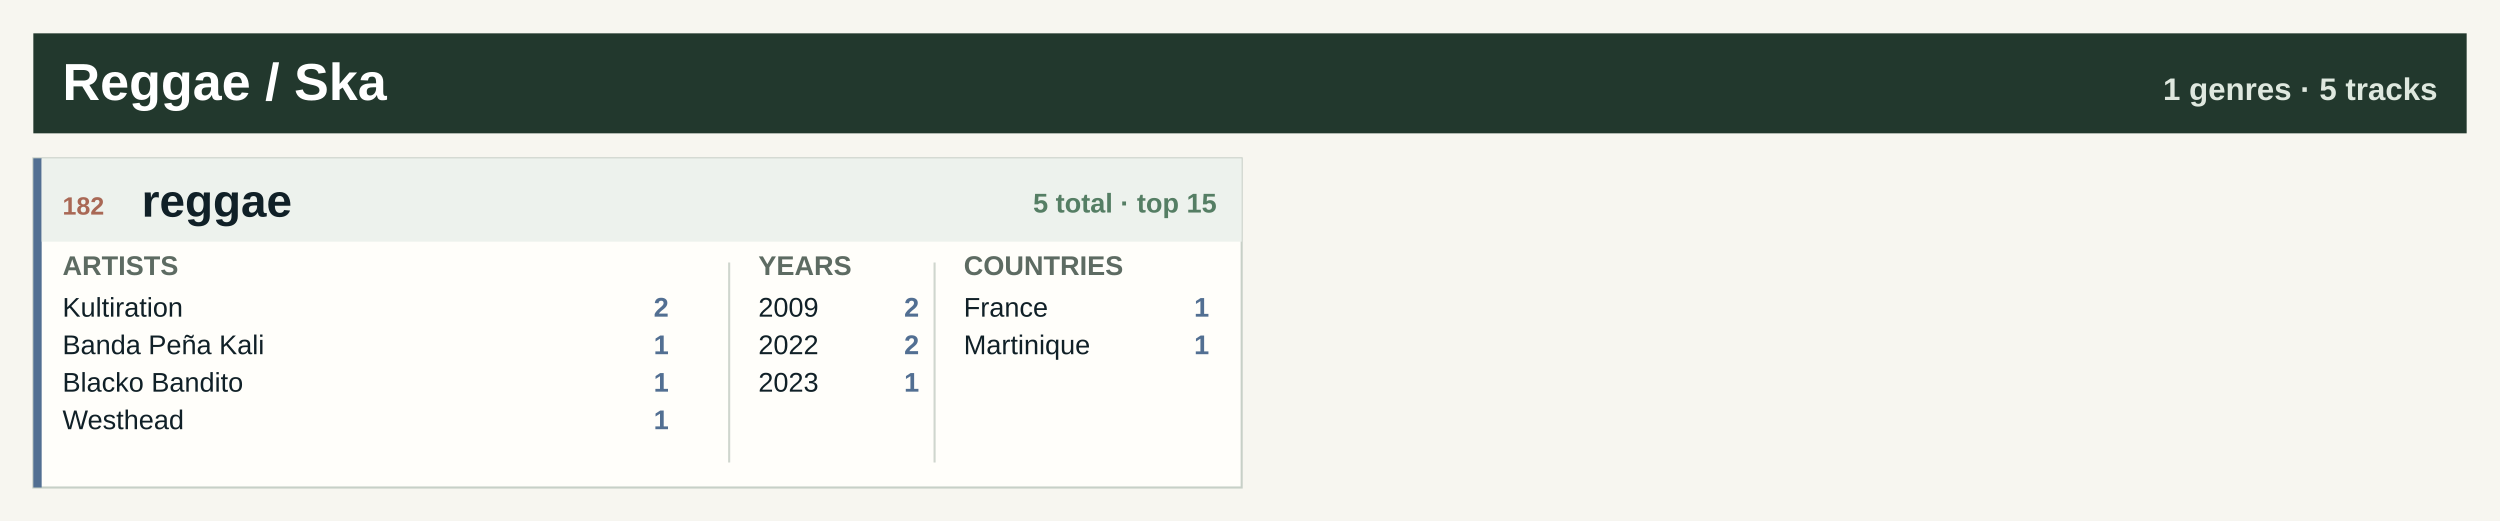
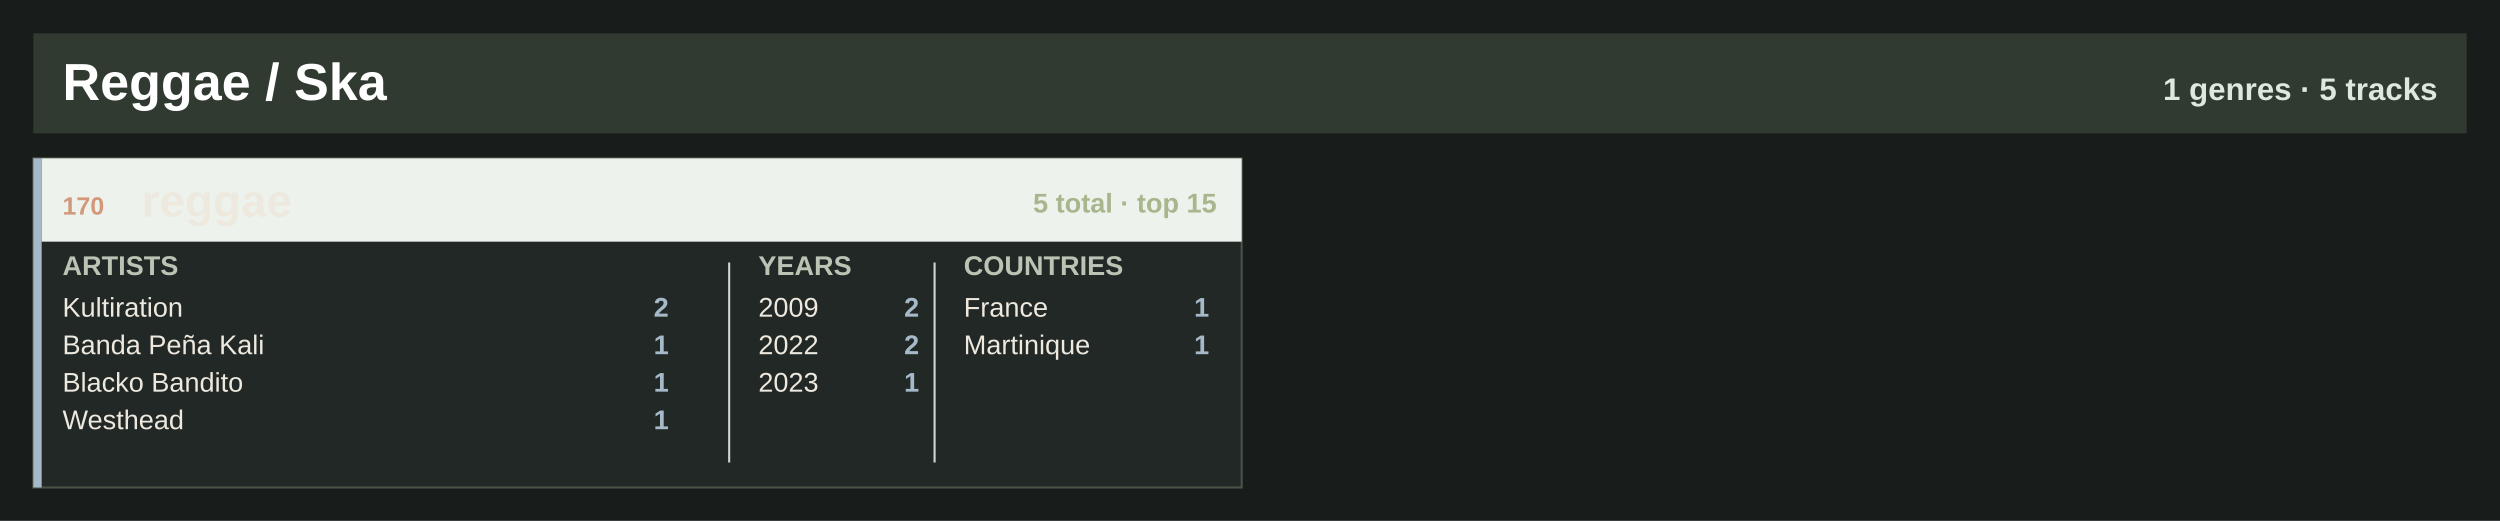
<svg xmlns="http://www.w3.org/2000/svg" width="1200" height="250" viewBox="0 0 1200 250" role="img" aria-label="Reggae / Ska genre atlas">
-   <rect width="1200" height="250" fill="#f7f6f0" />
-   <rect x="16" y="16" width="1168" height="48" fill="#22382d" />
+   <rect width="1200" height="250" fill="#181c1b" />
+   <rect x="16" y="16" width="1168" height="48" fill="#303a30" />
  <text x="30.0" y="48.0" font-family="Segoe UI, Arial, sans-serif" font-size="25" font-weight="800" fill="#ffffff" text-anchor="start">Reggae / Ska</text>
  <text x="1170.0" y="48.0" font-family="Segoe UI, Arial, sans-serif" font-size="15" font-weight="800" fill="#dfe8df" text-anchor="end">1 genres · 5 tracks</text>
-   <rect x="16.0" y="76.0" width="580.0" height="158" fill="#fffefa" stroke="#c7d0c7" />
-   <rect x="16.0" y="76.0" width="4" height="158" fill="#526f92" />
+   <rect x="16.0" y="76.0" width="580.0" height="158" fill="#222826" stroke="#495348" />
+   <rect x="16.0" y="76.0" width="4" height="158" fill="#a6b9c8" />
  <rect x="20.0" y="76.0" width="576.0" height="40" fill="#edf2ed" />
-   <text x="30.0" y="103.0" font-family="Segoe UI, Arial, sans-serif" font-size="12" font-weight="800" fill="#a96855" text-anchor="start">182</text>
-   <text x="68.0" y="104.0" font-family="Segoe UI, Arial, sans-serif" font-size="22" font-weight="800" fill="#102027" text-anchor="start">reggae</text>
-   <text x="584.0" y="102.0" font-family="Segoe UI, Arial, sans-serif" font-size="13" font-weight="800" fill="#557e64" text-anchor="end">5 total · top 15</text>
-   <text x="30.0" y="132.0" font-family="Segoe UI, Arial, sans-serif" font-size="13" font-weight="800" fill="#5d6b62" text-anchor="start">ARTISTS</text>
-   <text x="364.0" y="132.0" font-family="Segoe UI, Arial, sans-serif" font-size="13" font-weight="800" fill="#5d6b62" text-anchor="start">YEARS</text>
-   <text x="462.6" y="132.0" font-family="Segoe UI, Arial, sans-serif" font-size="13" font-weight="800" fill="#5d6b62" text-anchor="start">COUNTRIES</text>
+   <text x="30.0" y="103.0" font-family="Segoe UI, Arial, sans-serif" font-size="12" font-weight="800" fill="#d29879" text-anchor="start">170</text>
+   <text x="68.0" y="104.0" font-family="Segoe UI, Arial, sans-serif" font-size="22" font-weight="800" fill="#eee9df" text-anchor="start">reggae</text>
+   <text x="584.0" y="102.0" font-family="Segoe UI, Arial, sans-serif" font-size="13" font-weight="800" fill="#a7b68c" text-anchor="end">5 total · top 15</text>
+   <text x="30.0" y="132.0" font-family="Segoe UI, Arial, sans-serif" font-size="13" font-weight="800" fill="#bac3b4" text-anchor="start">ARTISTS</text>
+   <text x="364.0" y="132.0" font-family="Segoe UI, Arial, sans-serif" font-size="13" font-weight="800" fill="#bac3b4" text-anchor="start">YEARS</text>
+   <text x="462.6" y="132.0" font-family="Segoe UI, Arial, sans-serif" font-size="13" font-weight="800" fill="#bac3b4" text-anchor="start">COUNTRIES</text>
  <line x1="350.0" y1="126.0" x2="350.0" y2="222.0" stroke="#cfd6ce" />
  <line x1="448.6" y1="126.0" x2="448.6" y2="222.0" stroke="#cfd6ce" />
-   <text x="30.0" y="152.0" font-family="Segoe UI, Arial, sans-serif" font-size="13" font-weight="400" fill="#102027" text-anchor="start">Kultiration</text>
-   <text x="321.0" y="152.0" font-family="Segoe UI, Arial, sans-serif" font-size="13" font-weight="800" fill="#526f92" text-anchor="end">2</text>
-   <text x="30.0" y="170.0" font-family="Segoe UI, Arial, sans-serif" font-size="13" font-weight="400" fill="#102027" text-anchor="start">Banda Peña Kali</text>
-   <text x="321.0" y="170.0" font-family="Segoe UI, Arial, sans-serif" font-size="13" font-weight="800" fill="#526f92" text-anchor="end">1</text>
-   <text x="30.0" y="188.0" font-family="Segoe UI, Arial, sans-serif" font-size="13" font-weight="400" fill="#102027" text-anchor="start">Blacko Bandito</text>
-   <text x="321.0" y="188.0" font-family="Segoe UI, Arial, sans-serif" font-size="13" font-weight="800" fill="#526f92" text-anchor="end">1</text>
-   <text x="30.0" y="206.0" font-family="Segoe UI, Arial, sans-serif" font-size="13" font-weight="400" fill="#102027" text-anchor="start">Westhead</text>
-   <text x="321.0" y="206.0" font-family="Segoe UI, Arial, sans-serif" font-size="13" font-weight="800" fill="#526f92" text-anchor="end">1</text>
-   <text x="364.0" y="152.0" font-family="Segoe UI, Arial, sans-serif" font-size="13" font-weight="400" fill="#102027" text-anchor="start">2009</text>
-   <text x="441.2" y="152.0" font-family="Segoe UI, Arial, sans-serif" font-size="13" font-weight="800" fill="#526f92" text-anchor="end">2</text>
-   <text x="364.0" y="170.0" font-family="Segoe UI, Arial, sans-serif" font-size="13" font-weight="400" fill="#102027" text-anchor="start">2022</text>
-   <text x="441.2" y="170.0" font-family="Segoe UI, Arial, sans-serif" font-size="13" font-weight="800" fill="#526f92" text-anchor="end">2</text>
-   <text x="364.0" y="188.0" font-family="Segoe UI, Arial, sans-serif" font-size="13" font-weight="400" fill="#102027" text-anchor="start">2023</text>
-   <text x="441.2" y="188.0" font-family="Segoe UI, Arial, sans-serif" font-size="13" font-weight="800" fill="#526f92" text-anchor="end">1</text>
-   <text x="462.6" y="152.0" font-family="Segoe UI, Arial, sans-serif" font-size="13" font-weight="400" fill="#102027" text-anchor="start">France</text>
-   <text x="580.4" y="152.0" font-family="Segoe UI, Arial, sans-serif" font-size="13" font-weight="800" fill="#526f92" text-anchor="end">1</text>
-   <text x="462.6" y="170.0" font-family="Segoe UI, Arial, sans-serif" font-size="13" font-weight="400" fill="#102027" text-anchor="start">Martinique</text>
-   <text x="580.4" y="170.0" font-family="Segoe UI, Arial, sans-serif" font-size="13" font-weight="800" fill="#526f92" text-anchor="end">1</text>
+   <text x="30.0" y="152.0" font-family="Segoe UI, Arial, sans-serif" font-size="13" font-weight="400" fill="#eee9df" text-anchor="start">Kultiration</text>
+   <text x="321.0" y="152.0" font-family="Segoe UI, Arial, sans-serif" font-size="13" font-weight="800" fill="#a6b9c8" text-anchor="end">2</text>
+   <text x="30.0" y="170.0" font-family="Segoe UI, Arial, sans-serif" font-size="13" font-weight="400" fill="#eee9df" text-anchor="start">Banda Peña Kali</text>
+   <text x="321.0" y="170.0" font-family="Segoe UI, Arial, sans-serif" font-size="13" font-weight="800" fill="#a6b9c8" text-anchor="end">1</text>
+   <text x="30.0" y="188.0" font-family="Segoe UI, Arial, sans-serif" font-size="13" font-weight="400" fill="#eee9df" text-anchor="start">Blacko Bandito</text>
+   <text x="321.0" y="188.0" font-family="Segoe UI, Arial, sans-serif" font-size="13" font-weight="800" fill="#a6b9c8" text-anchor="end">1</text>
+   <text x="30.0" y="206.0" font-family="Segoe UI, Arial, sans-serif" font-size="13" font-weight="400" fill="#eee9df" text-anchor="start">Westhead</text>
+   <text x="321.0" y="206.0" font-family="Segoe UI, Arial, sans-serif" font-size="13" font-weight="800" fill="#a6b9c8" text-anchor="end">1</text>
+   <text x="364.0" y="152.0" font-family="Segoe UI, Arial, sans-serif" font-size="13" font-weight="400" fill="#eee9df" text-anchor="start">2009</text>
+   <text x="441.2" y="152.0" font-family="Segoe UI, Arial, sans-serif" font-size="13" font-weight="800" fill="#a6b9c8" text-anchor="end">2</text>
+   <text x="364.0" y="170.0" font-family="Segoe UI, Arial, sans-serif" font-size="13" font-weight="400" fill="#eee9df" text-anchor="start">2022</text>
+   <text x="441.2" y="170.0" font-family="Segoe UI, Arial, sans-serif" font-size="13" font-weight="800" fill="#a6b9c8" text-anchor="end">2</text>
+   <text x="364.0" y="188.0" font-family="Segoe UI, Arial, sans-serif" font-size="13" font-weight="400" fill="#eee9df" text-anchor="start">2023</text>
+   <text x="441.2" y="188.0" font-family="Segoe UI, Arial, sans-serif" font-size="13" font-weight="800" fill="#a6b9c8" text-anchor="end">1</text>
+   <text x="462.6" y="152.0" font-family="Segoe UI, Arial, sans-serif" font-size="13" font-weight="400" fill="#eee9df" text-anchor="start">France</text>
+   <text x="580.4" y="152.0" font-family="Segoe UI, Arial, sans-serif" font-size="13" font-weight="800" fill="#a6b9c8" text-anchor="end">1</text>
+   <text x="462.6" y="170.0" font-family="Segoe UI, Arial, sans-serif" font-size="13" font-weight="400" fill="#eee9df" text-anchor="start">Martinique</text>
+   <text x="580.4" y="170.0" font-family="Segoe UI, Arial, sans-serif" font-size="13" font-weight="800" fill="#a6b9c8" text-anchor="end">1</text>
</svg>
